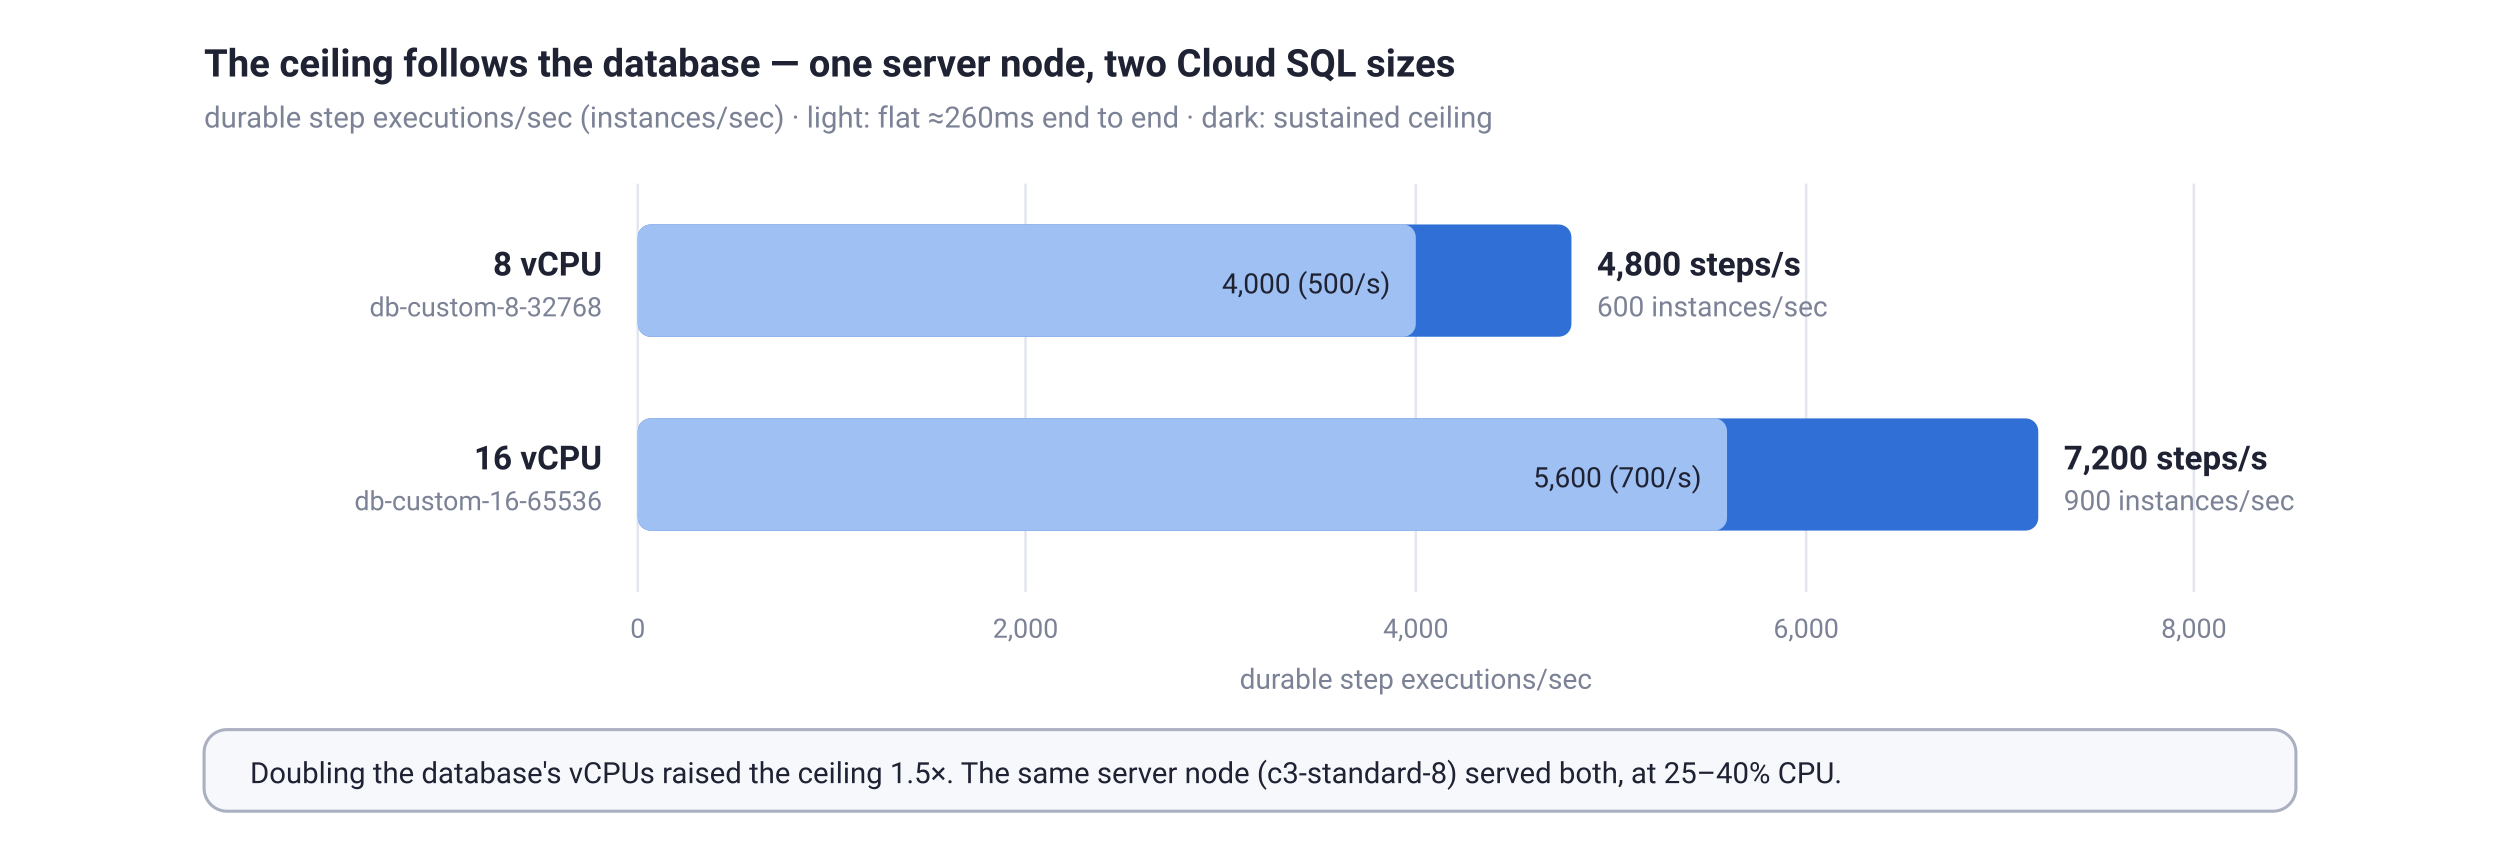
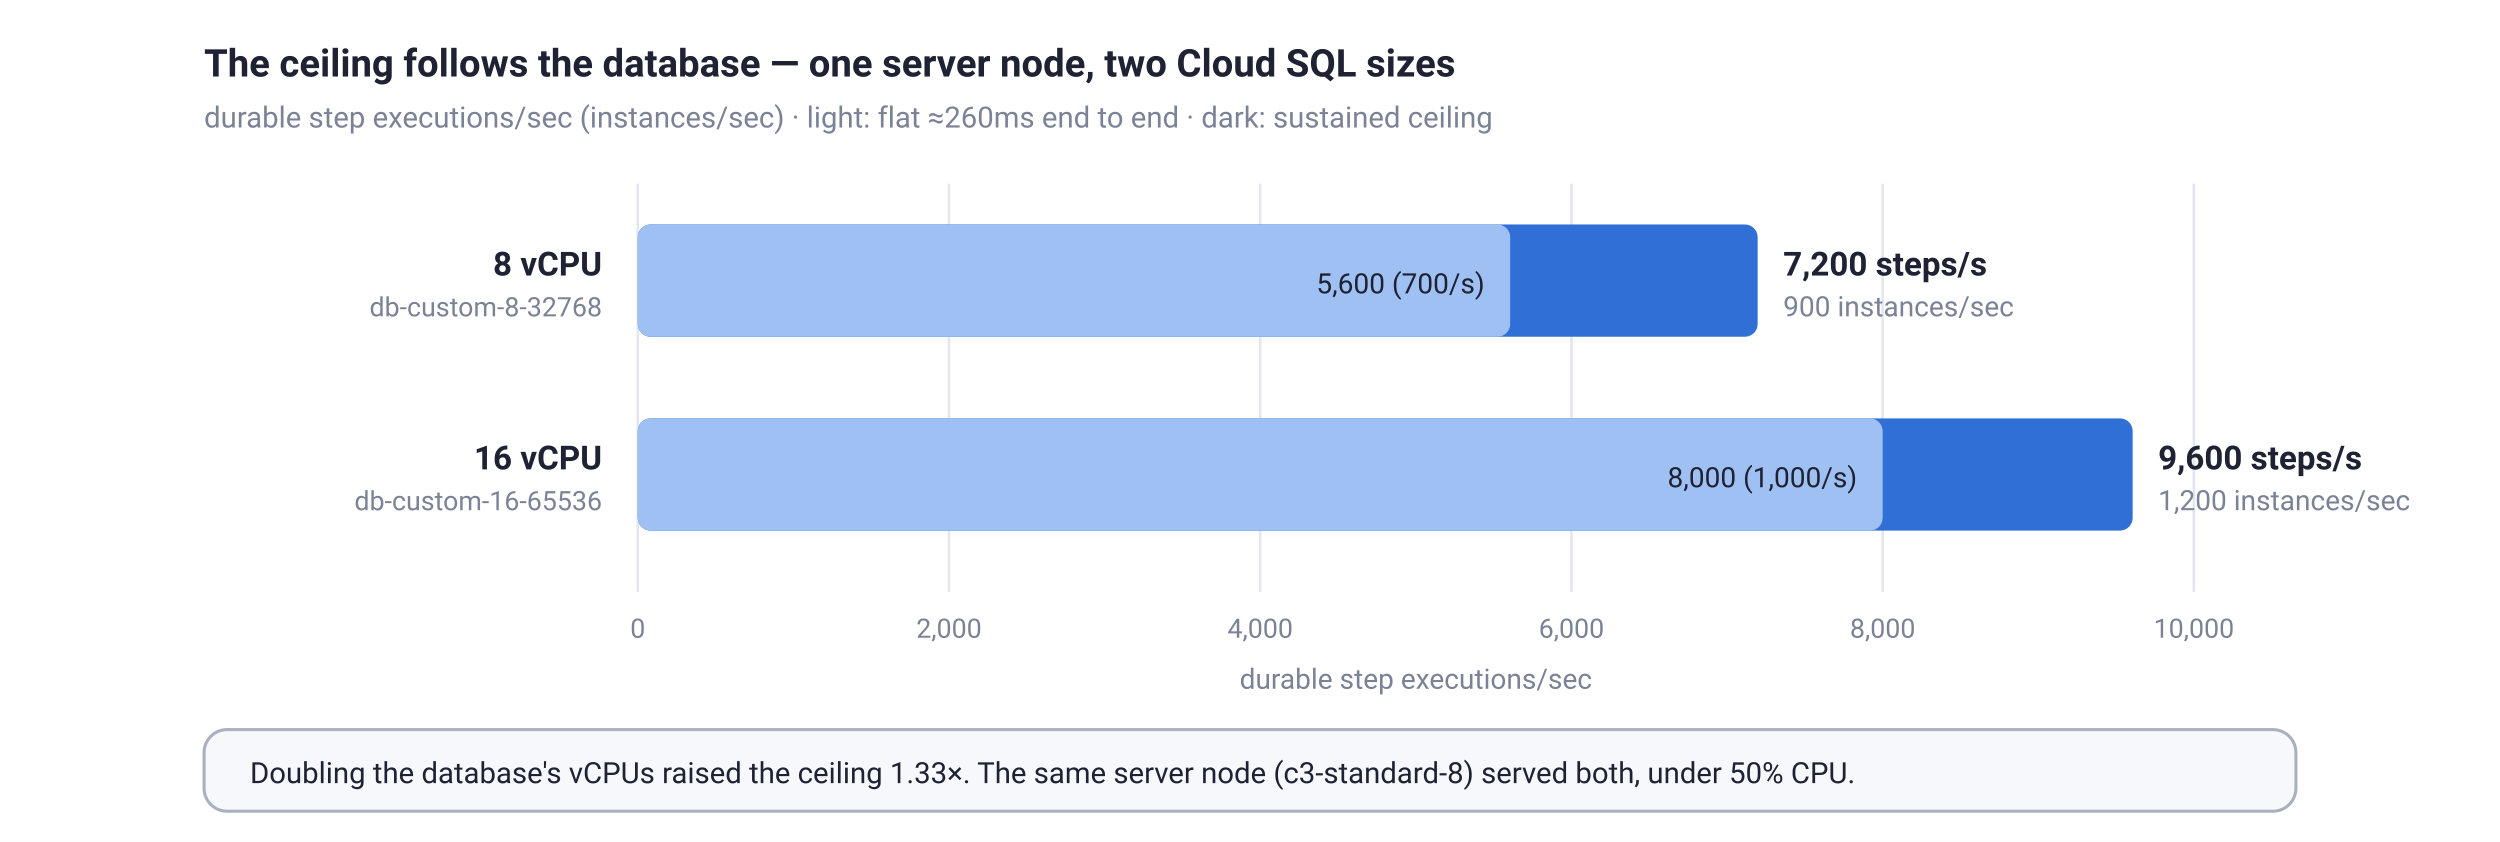
<svg xmlns="http://www.w3.org/2000/svg" viewBox="0 0 980 330" width="980" height="330" font-family="-apple-system, Segoe UI, Roboto, Helvetica, Arial, sans-serif" role="img" aria-labelledby="t2 d2">
  <rect width="980" height="330" fill="#ffffff" />
  <text x="80" y="30" font-size="15" font-weight="700" fill="#1e2233">The ceiling follows the database — one server node, two Cloud SQL sizes</text>
  <text x="80" y="50" font-size="11.5" fill="#7c8296">durable step executions/sec (instances/sec) · light: flat ≈260ms end to end · dark: sustained ceiling</text>
  <g stroke="#e3e6ee" stroke-width="1">
    <line x1="250" y1="72" x2="250" y2="232" />
-     <line x1="402" y1="72" x2="402" y2="232" />
-     <line x1="555" y1="72" x2="555" y2="232" />
-     <line x1="708" y1="72" x2="708" y2="232" />
+     <line x1="372" y1="72" x2="372" y2="232" />
+     <line x1="494" y1="72" x2="494" y2="232" />
+     <line x1="616" y1="72" x2="616" y2="232" />
+     <line x1="738" y1="72" x2="738" y2="232" />
    <line x1="860" y1="72" x2="860" y2="232" />
  </g>
  <g font-size="10.5" fill="#7c8296" text-anchor="middle">
    <text x="250" y="250">0</text>
-     <text x="402" y="250">2,000</text>
-     <text x="555" y="250">4,000</text>
-     <text x="708" y="250">6,000</text>
-     <text x="860" y="250">8,000</text>
+     <text x="372" y="250">2,000</text>
+     <text x="494" y="250">4,000</text>
+     <text x="616" y="250">6,000</text>
+     <text x="738" y="250">8,000</text>
+     <text x="860" y="250">10,000</text>
  </g>
  <text x="555" y="270" font-size="11" fill="#7c8296" text-anchor="middle">durable step executions/sec</text>
  <text x="236" y="108" font-size="13" font-weight="700" fill="#1e2233" text-anchor="end">8 vCPU</text>
  <text x="236" y="124" font-size="10.5" fill="#7c8296" text-anchor="end">db-custom-8-32768</text>
-   <rect x="250" y="88" width="366" height="44" rx="5" fill="#2f6fd6" />
-   <rect x="250" y="88" width="305" height="44" rx="5" fill="#9fc0f2" />
-   <text x="545" y="115" font-size="11" fill="#1e2233" text-anchor="end">4,000 (500/s)</text>
-   <text x="626" y="108" font-size="13" font-weight="700" fill="#1e2233">4,800 steps/s</text>
-   <text x="626" y="124" font-size="11" fill="#7c8296">600 instances/sec</text>
+   <rect x="250" y="88" width="439" height="44" rx="5" fill="#2f6fd6" />
+   <rect x="250" y="88" width="342" height="44" rx="5" fill="#9fc0f2" />
+   <text x="582" y="115" font-size="11" fill="#1e2233" text-anchor="end">5,600 (700/s)</text>
+   <text x="699" y="108" font-size="13" font-weight="700" fill="#1e2233">7,200 steps/s</text>
+   <text x="699" y="124" font-size="11" fill="#7c8296">900 instances/sec</text>
  <text x="236" y="184" font-size="13" font-weight="700" fill="#1e2233" text-anchor="end">16 vCPU</text>
  <text x="236" y="200" font-size="10.5" fill="#7c8296" text-anchor="end">db-custom-16-65536</text>
-   <rect x="250" y="164" width="549" height="44" rx="5" fill="#2f6fd6" />
-   <rect x="250" y="164" width="427" height="44" rx="5" fill="#9fc0f2" />
-   <text x="667" y="191" font-size="11" fill="#1e2233" text-anchor="end">5,600 (700/s)</text>
-   <text x="809" y="184" font-size="13" font-weight="700" fill="#1e2233">7,200 steps/s</text>
-   <text x="809" y="200" font-size="11" fill="#7c8296">900 instances/sec</text>
+   <rect x="250" y="164" width="586" height="44" rx="5" fill="#2f6fd6" />
+   <rect x="250" y="164" width="488" height="44" rx="5" fill="#9fc0f2" />
+   <text x="728" y="191" font-size="11" fill="#1e2233" text-anchor="end">8,000 (1,000/s)</text>
+   <text x="846" y="184" font-size="13" font-weight="700" fill="#1e2233">9,600 steps/s</text>
+   <text x="846" y="200" font-size="11" fill="#7c8296">1,200 instances/sec</text>
  <rect x="80" y="286" width="820" height="32" rx="9" fill="#f6f8fc" stroke="#aab0c0" stroke-width="1.2" />
-   <text x="98" y="307" font-size="11.5" fill="#1e2233">Doubling the database's vCPUs raised the ceiling 1.5×. The same server node (c3-standard-8) served both, at 25–40% CPU.</text>
+   <text x="98" y="307" font-size="11.5" fill="#1e2233">Doubling the database's vCPUs raised the ceiling 1.33×. The same server node (c3-standard-8) served both, under 50% CPU.</text>
</svg>
